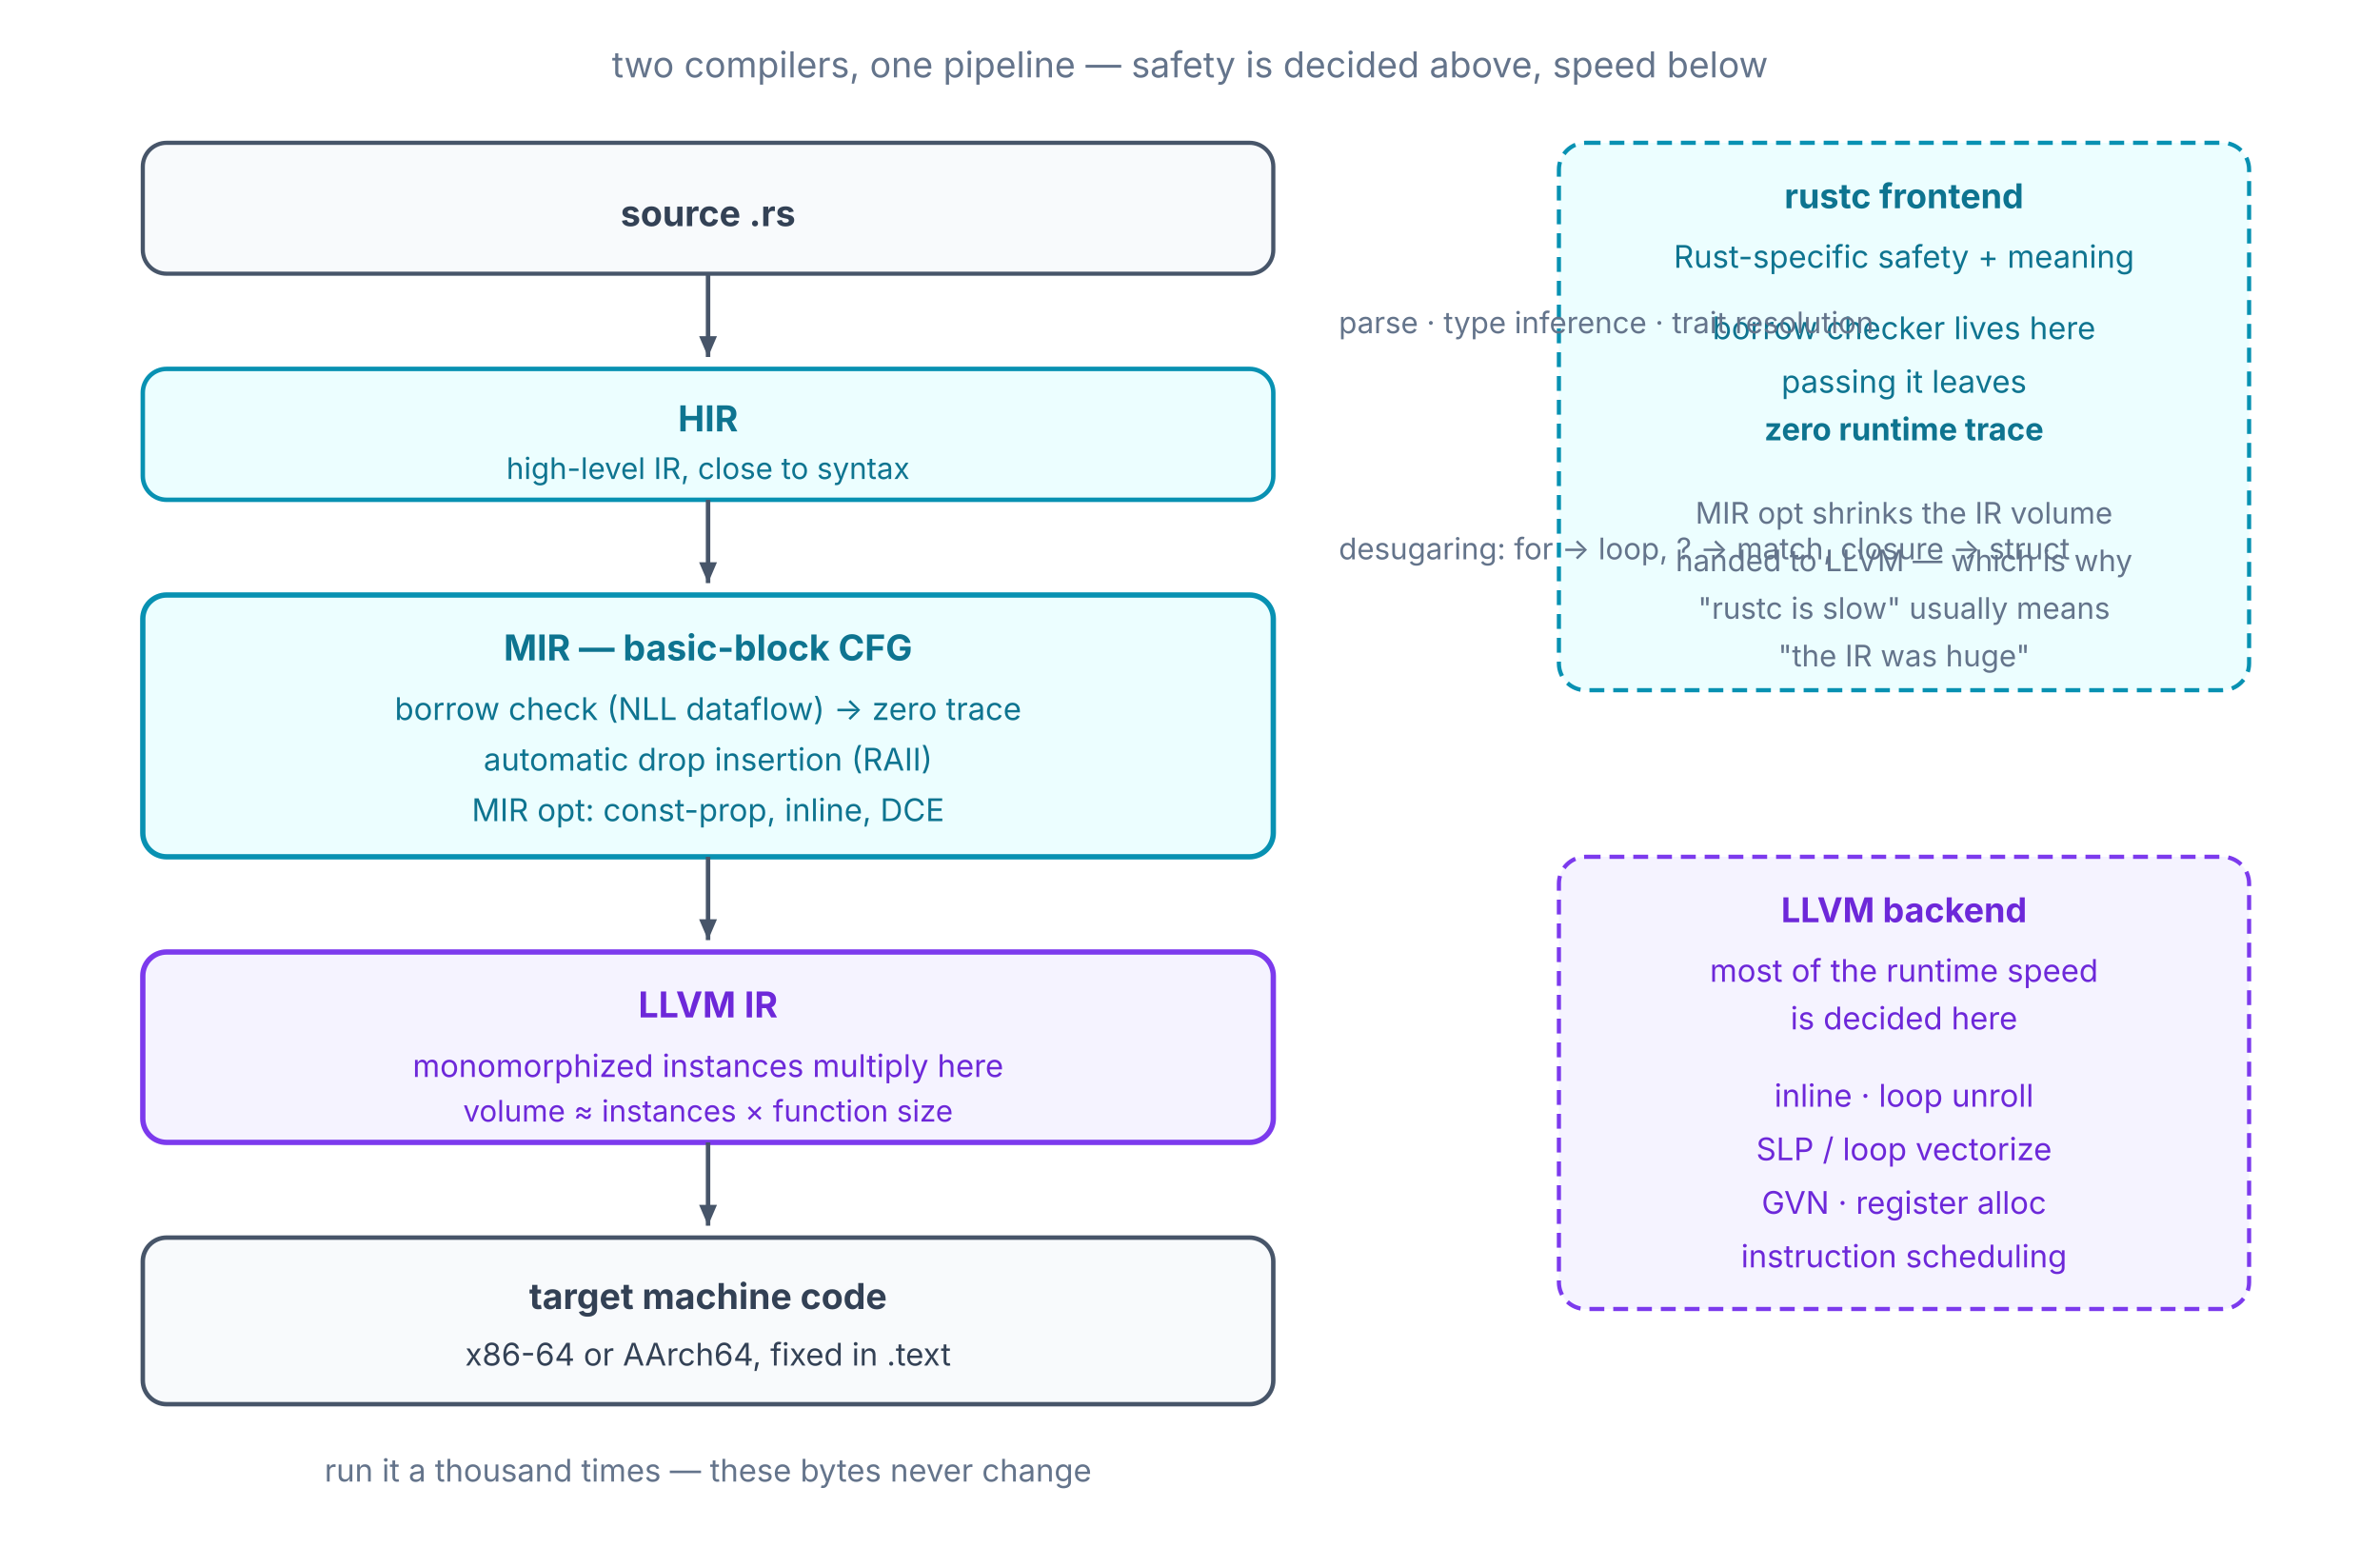
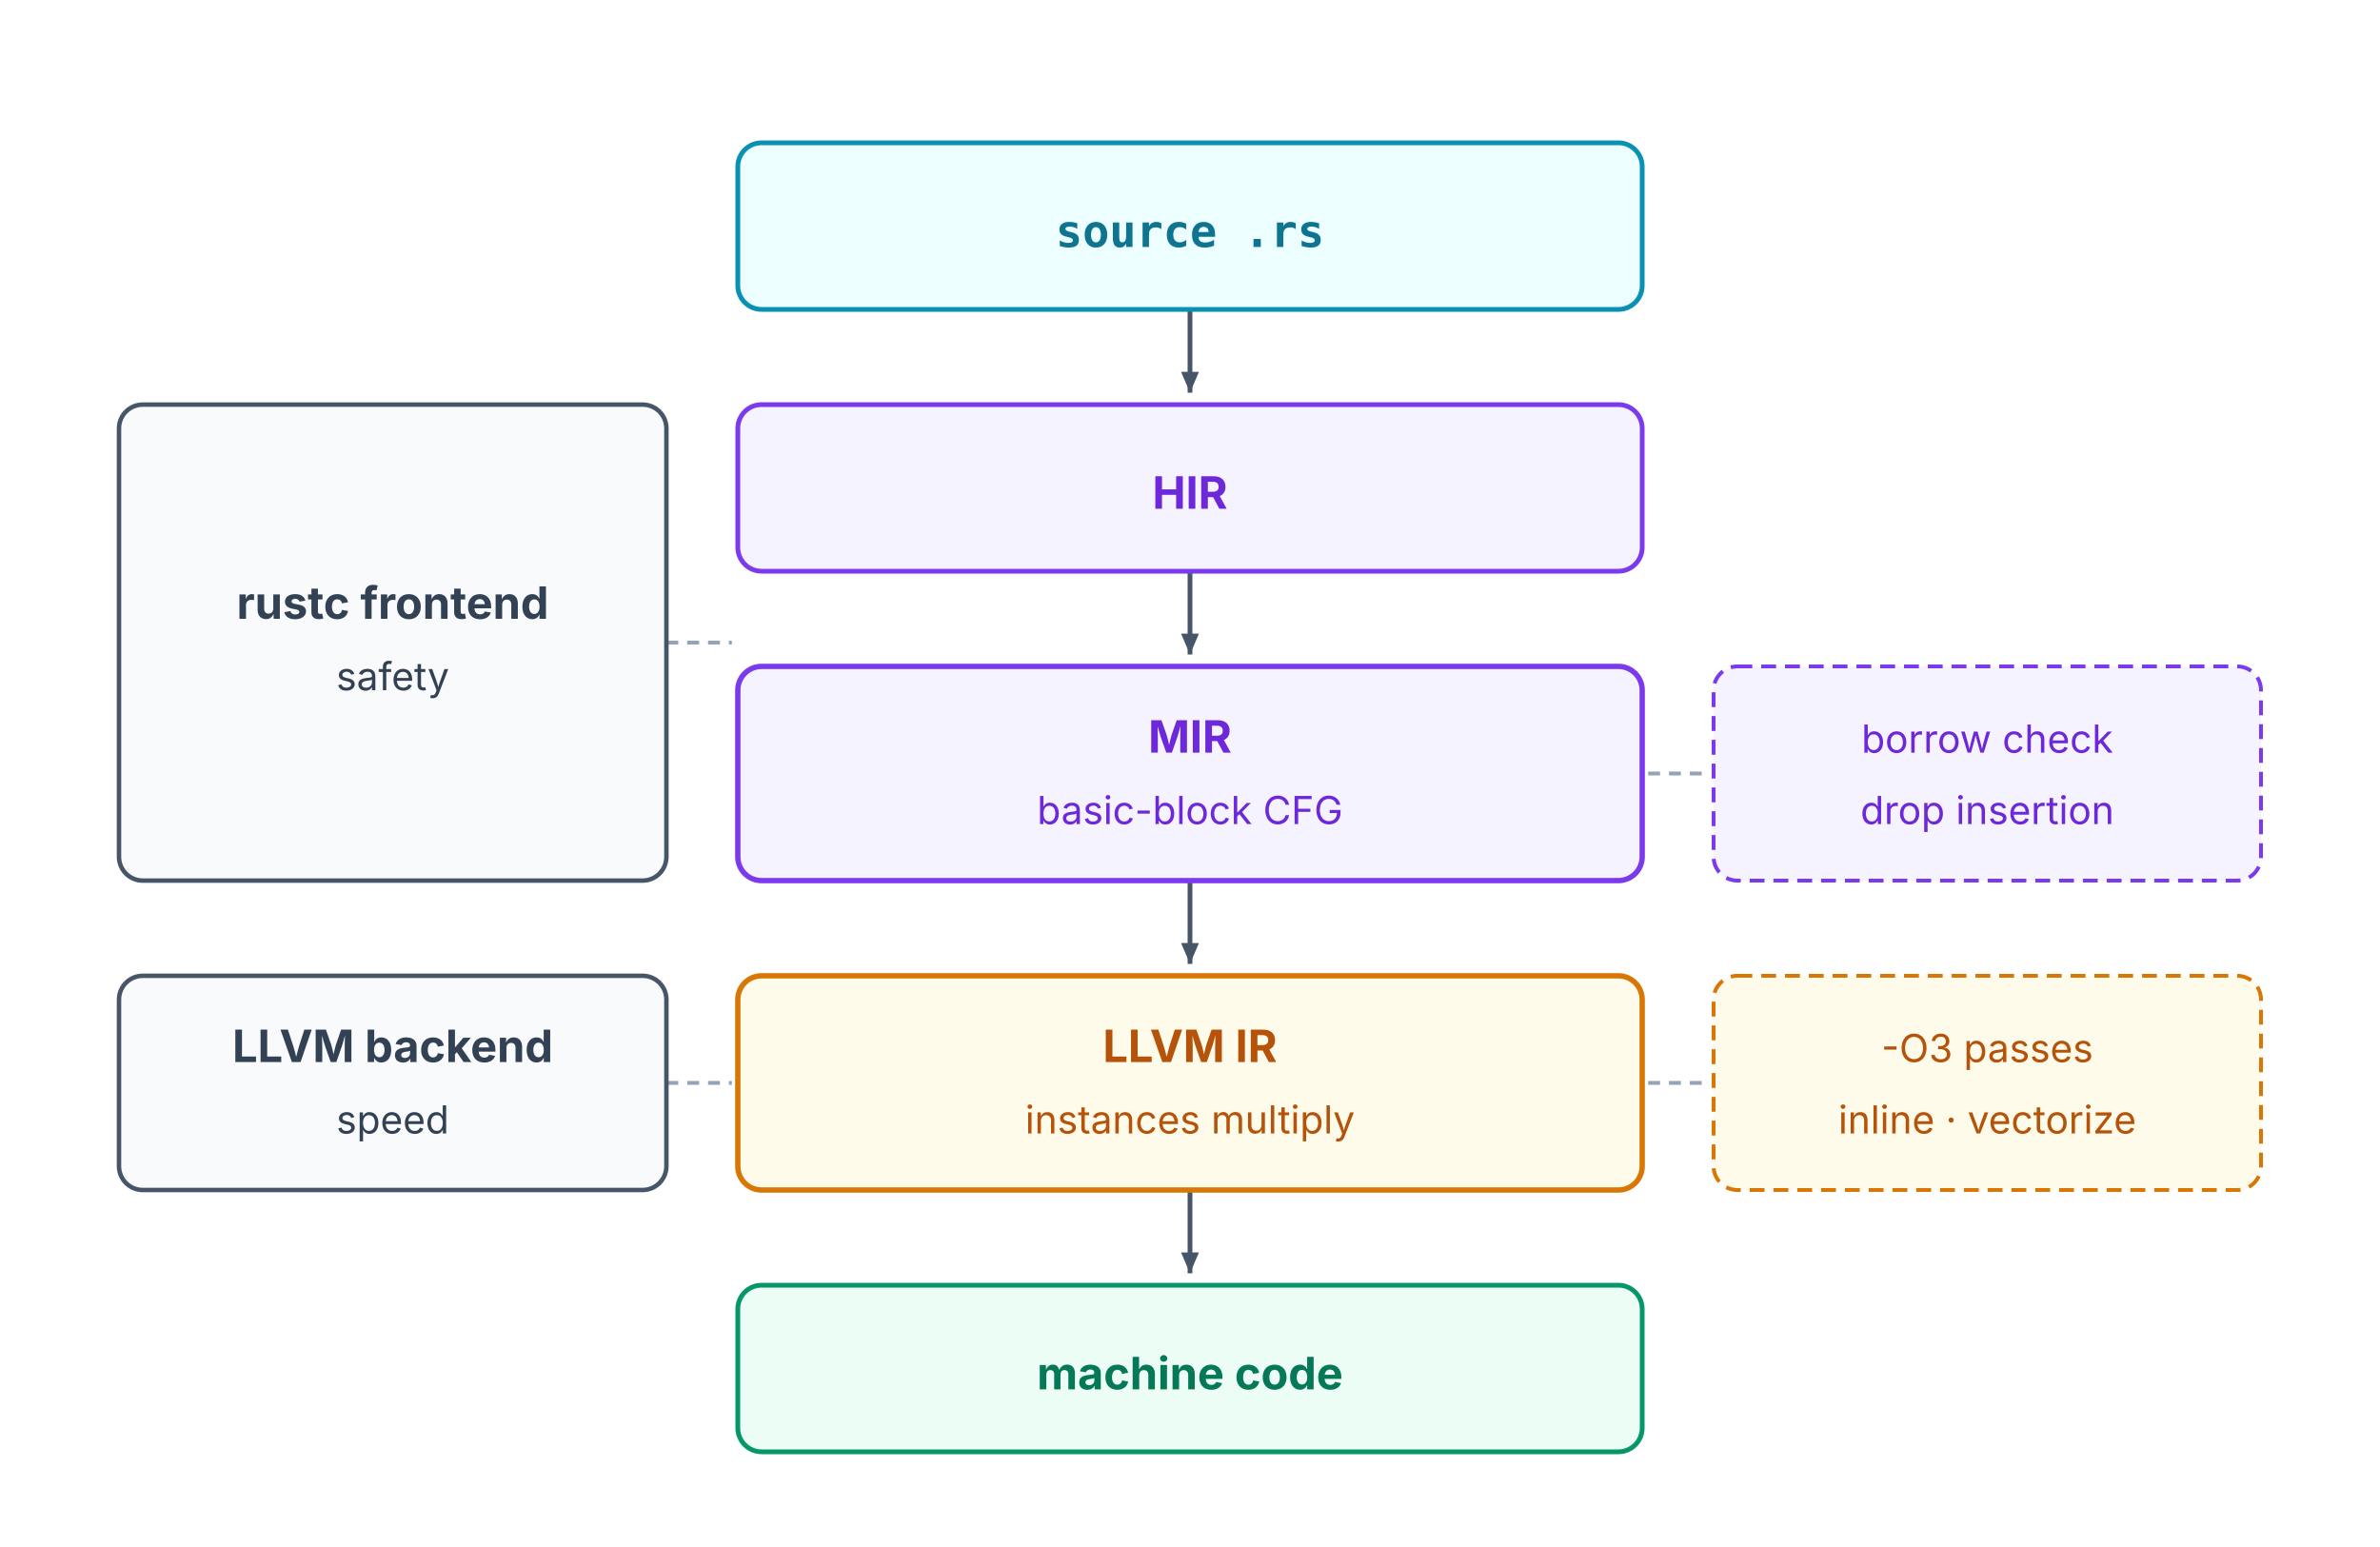
<svg xmlns="http://www.w3.org/2000/svg" viewBox="0 0 800 520" role="img" aria-labelledby="t1 d1" font-family="Pretendard, ui-sans-serif, system-ui, -apple-system, sans-serif">
  <defs>
-     <marker id="m1" markerWidth="10" markerHeight="10" refX="7" refY="3" orient="auto" markerUnits="userSpaceOnUse">
+     <marker id="a1" markerWidth="10" markerHeight="10" refX="7" refY="3" orient="auto" markerUnits="userSpaceOnUse">
      <path d="M0,0 L7,3 L0,6 Z" fill="#475569" />
    </marker>
  </defs>
  <rect x="0" y="0" width="800" height="520" fill="#FFFFFF" />
-   <text x="400" y="26" text-anchor="middle" font-size="12" fill="#64748B">two compilers, one pipeline — safety is decided above, speed below</text>
-   <rect x="524" y="48" width="232" height="184" rx="9" fill="#ECFEFF" stroke="#0891B2" stroke-width="1.4" stroke-dasharray="5 3" />
-   <text x="640" y="70" text-anchor="middle" font-size="11.5" font-weight="700" fill="#0E7490">rustc frontend</text>
-   <text x="640" y="90" text-anchor="middle" font-size="10.5" fill="#0E7490">Rust-specific safety + meaning</text>
-   <text x="640" y="114" text-anchor="middle" font-size="10.5" fill="#0E7490">borrow checker lives here</text>
-   <text x="640" y="132" text-anchor="middle" font-size="10.5" fill="#0E7490">passing it leaves</text>
-   <text x="640" y="148" text-anchor="middle" font-size="10.5" font-weight="700" fill="#0E7490">zero runtime trace</text>
-   <text x="640" y="176" text-anchor="middle" font-size="10" fill="#64748B">MIR opt shrinks the IR volume</text>
-   <text x="640" y="192" text-anchor="middle" font-size="10" fill="#64748B">handed to LLVM — which is why</text>
-   <text x="640" y="208" text-anchor="middle" font-size="10" fill="#64748B">"rustc is slow" usually means</text>
-   <text x="640" y="224" text-anchor="middle" font-size="10" fill="#64748B">"the IR was huge"</text>
-   <rect x="524" y="288" width="232" height="152" rx="9" fill="#F5F3FF" stroke="#7C3AED" stroke-width="1.4" stroke-dasharray="5 3" />
-   <text x="640" y="310" text-anchor="middle" font-size="11.5" font-weight="700" fill="#6D28D9">LLVM backend</text>
-   <text x="640" y="330" text-anchor="middle" font-size="10.5" fill="#6D28D9">most of the runtime speed</text>
-   <text x="640" y="346" text-anchor="middle" font-size="10.5" fill="#6D28D9">is decided here</text>
-   <text x="640" y="372" text-anchor="middle" font-size="10.5" fill="#6D28D9">inline · loop unroll</text>
-   <text x="640" y="390" text-anchor="middle" font-size="10.5" fill="#6D28D9">SLP / loop vectorize</text>
-   <text x="640" y="408" text-anchor="middle" font-size="10.5" fill="#6D28D9">GVN · register alloc</text>
-   <text x="640" y="426" text-anchor="middle" font-size="10.5" fill="#6D28D9">instruction scheduling</text>
-   <rect x="48" y="48" width="380" height="44" rx="8" fill="#F8FAFC" stroke="#475569" stroke-width="1.4" />
-   <text x="238" y="76" text-anchor="middle" font-size="12" font-weight="700" fill="#334155">source .rs</text>
-   <text x="450" y="112" font-size="10" fill="#64748B">parse · type inference · trait resolution</text>
-   <line x1="238" y1="92" x2="238" y2="120" stroke="#475569" stroke-width="1.5" marker-end="url(#m1)" />
-   <rect x="48" y="124" width="380" height="44" rx="8" fill="#ECFEFF" stroke="#0891B2" stroke-width="1.5" />
-   <text x="238" y="145" text-anchor="middle" font-size="12" font-weight="700" fill="#0E7490">HIR</text>
-   <text x="238" y="161" text-anchor="middle" font-size="10" fill="#0E7490">high-level IR, close to syntax</text>
-   <text x="450" y="188" font-size="10" fill="#64748B">desugaring: for → loop, ? → match, closure → struct</text>
-   <line x1="238" y1="168" x2="238" y2="196" stroke="#475569" stroke-width="1.5" marker-end="url(#m1)" />
-   <rect x="48" y="200" width="380" height="88" rx="8" fill="#ECFEFF" stroke="#0891B2" stroke-width="1.8" />
-   <text x="238" y="222" text-anchor="middle" font-size="12" font-weight="700" fill="#0E7490">MIR — basic-block CFG</text>
-   <text x="238" y="242" text-anchor="middle" font-size="10.5" fill="#0E7490">borrow check (NLL dataflow) → zero trace</text>
-   <text x="238" y="259" text-anchor="middle" font-size="10.5" fill="#0E7490">automatic drop insertion (RAII)</text>
-   <text x="238" y="276" text-anchor="middle" font-size="10.5" fill="#0E7490">MIR opt: const-prop, inline, DCE</text>
-   <line x1="238" y1="288" x2="238" y2="316" stroke="#475569" stroke-width="1.5" marker-end="url(#m1)" />
-   <rect x="48" y="320" width="380" height="64" rx="8" fill="#F5F3FF" stroke="#7C3AED" stroke-width="1.8" />
-   <text x="238" y="342" text-anchor="middle" font-size="12" font-weight="700" fill="#6D28D9">LLVM IR</text>
-   <text x="238" y="362" text-anchor="middle" font-size="10.5" fill="#6D28D9">monomorphized instances multiply here</text>
-   <text x="238" y="377" text-anchor="middle" font-size="10" fill="#6D28D9">volume ≈ instances × function size</text>
-   <line x1="238" y1="384" x2="238" y2="412" stroke="#475569" stroke-width="1.5" marker-end="url(#m1)" />
-   <rect x="48" y="416" width="380" height="56" rx="8" fill="#F8FAFC" stroke="#475569" stroke-width="1.5" />
-   <text x="238" y="440" text-anchor="middle" font-size="12" font-weight="700" fill="#334155">target machine code</text>
-   <text x="238" y="459" text-anchor="middle" font-size="10.5" fill="#334155">x86-64 or AArch64, fixed in .text</text>
-   <text x="238" y="498" text-anchor="middle" font-size="10.5" fill="#64748B">run it a thousand times — these bytes never change</text>
+   <line x1="400" y1="104" x2="400" y2="132" stroke="#475569" stroke-width="1.6" marker-end="url(#a1)" />
+   <line x1="400" y1="192" x2="400" y2="220" stroke="#475569" stroke-width="1.6" marker-end="url(#a1)" />
+   <line x1="400" y1="296" x2="400" y2="324" stroke="#475569" stroke-width="1.6" marker-end="url(#a1)" />
+   <line x1="400" y1="400" x2="400" y2="428" stroke="#475569" stroke-width="1.6" marker-end="url(#a1)" />
+   <line x1="224" y1="216" x2="246" y2="216" stroke="#94A3B8" stroke-width="1.3" stroke-dasharray="4 3" />
+   <line x1="224" y1="364" x2="246" y2="364" stroke="#94A3B8" stroke-width="1.3" stroke-dasharray="4 3" />
+   <line x1="554" y1="260" x2="574" y2="260" stroke="#94A3B8" stroke-width="1.3" stroke-dasharray="4 3" />
+   <line x1="554" y1="364" x2="574" y2="364" stroke="#94A3B8" stroke-width="1.3" stroke-dasharray="4 3" />
+   <rect x="248" y="48" width="304" height="56" rx="8" fill="#ECFEFF" stroke="#0891B2" stroke-width="1.6" />
+   <text x="400" y="83" text-anchor="middle" font-size="15" font-weight="700" fill="#0E7490" font-family="ui-monospace, monospace">source .rs</text>
+   <rect x="248" y="136" width="304" height="56" rx="8" fill="#F5F3FF" stroke="#7C3AED" stroke-width="1.6" />
+   <text x="400" y="171" text-anchor="middle" font-size="15" font-weight="700" fill="#6D28D9">HIR</text>
+   <rect x="248" y="224" width="304" height="72" rx="8" fill="#F5F3FF" stroke="#7C3AED" stroke-width="1.8" />
+   <text x="400" y="253" text-anchor="middle" font-size="15" font-weight="700" fill="#6D28D9">MIR</text>
+   <text x="400" y="277" text-anchor="middle" font-size="13" fill="#6D28D9">basic-block CFG</text>
+   <rect x="248" y="328" width="304" height="72" rx="8" fill="#FFFBEB" stroke="#D97706" stroke-width="1.8" />
+   <text x="400" y="357" text-anchor="middle" font-size="15" font-weight="700" fill="#B45309">LLVM IR</text>
+   <text x="400" y="381" text-anchor="middle" font-size="13" fill="#B45309">instances multiply</text>
+   <rect x="248" y="432" width="304" height="56" rx="8" fill="#ECFDF5" stroke="#059669" stroke-width="1.6" />
+   <text x="400" y="467" text-anchor="middle" font-size="15" font-weight="700" fill="#047857">machine code</text>
+   <rect x="40" y="136" width="184" height="160" rx="8" fill="#F8FAFC" stroke="#475569" stroke-width="1.5" />
+   <text x="132" y="208" text-anchor="middle" font-size="15" font-weight="700" fill="#334155">rustc frontend</text>
+   <text x="132" y="232" text-anchor="middle" font-size="13" fill="#334155">safety</text>
+   <rect x="40" y="328" width="184" height="72" rx="8" fill="#F8FAFC" stroke="#475569" stroke-width="1.5" />
+   <text x="132" y="357" text-anchor="middle" font-size="15" font-weight="700" fill="#334155">LLVM backend</text>
+   <text x="132" y="381" text-anchor="middle" font-size="13" fill="#334155">speed</text>
+   <rect x="576" y="224" width="184" height="72" rx="8" fill="#F5F3FF" stroke="#7C3AED" stroke-width="1.3" stroke-dasharray="5 3" />
+   <text x="668" y="253" text-anchor="middle" font-size="13" fill="#6D28D9">borrow check</text>
+   <text x="668" y="277" text-anchor="middle" font-size="13" fill="#6D28D9">drop insertion</text>
+   <rect x="576" y="328" width="184" height="72" rx="8" fill="#FFFBEB" stroke="#D97706" stroke-width="1.3" stroke-dasharray="5 3" />
+   <text x="668" y="357" text-anchor="middle" font-size="13" fill="#B45309">-O3 passes</text>
+   <text x="668" y="381" text-anchor="middle" font-size="13" fill="#B45309">inline · vectorize</text>
</svg>
